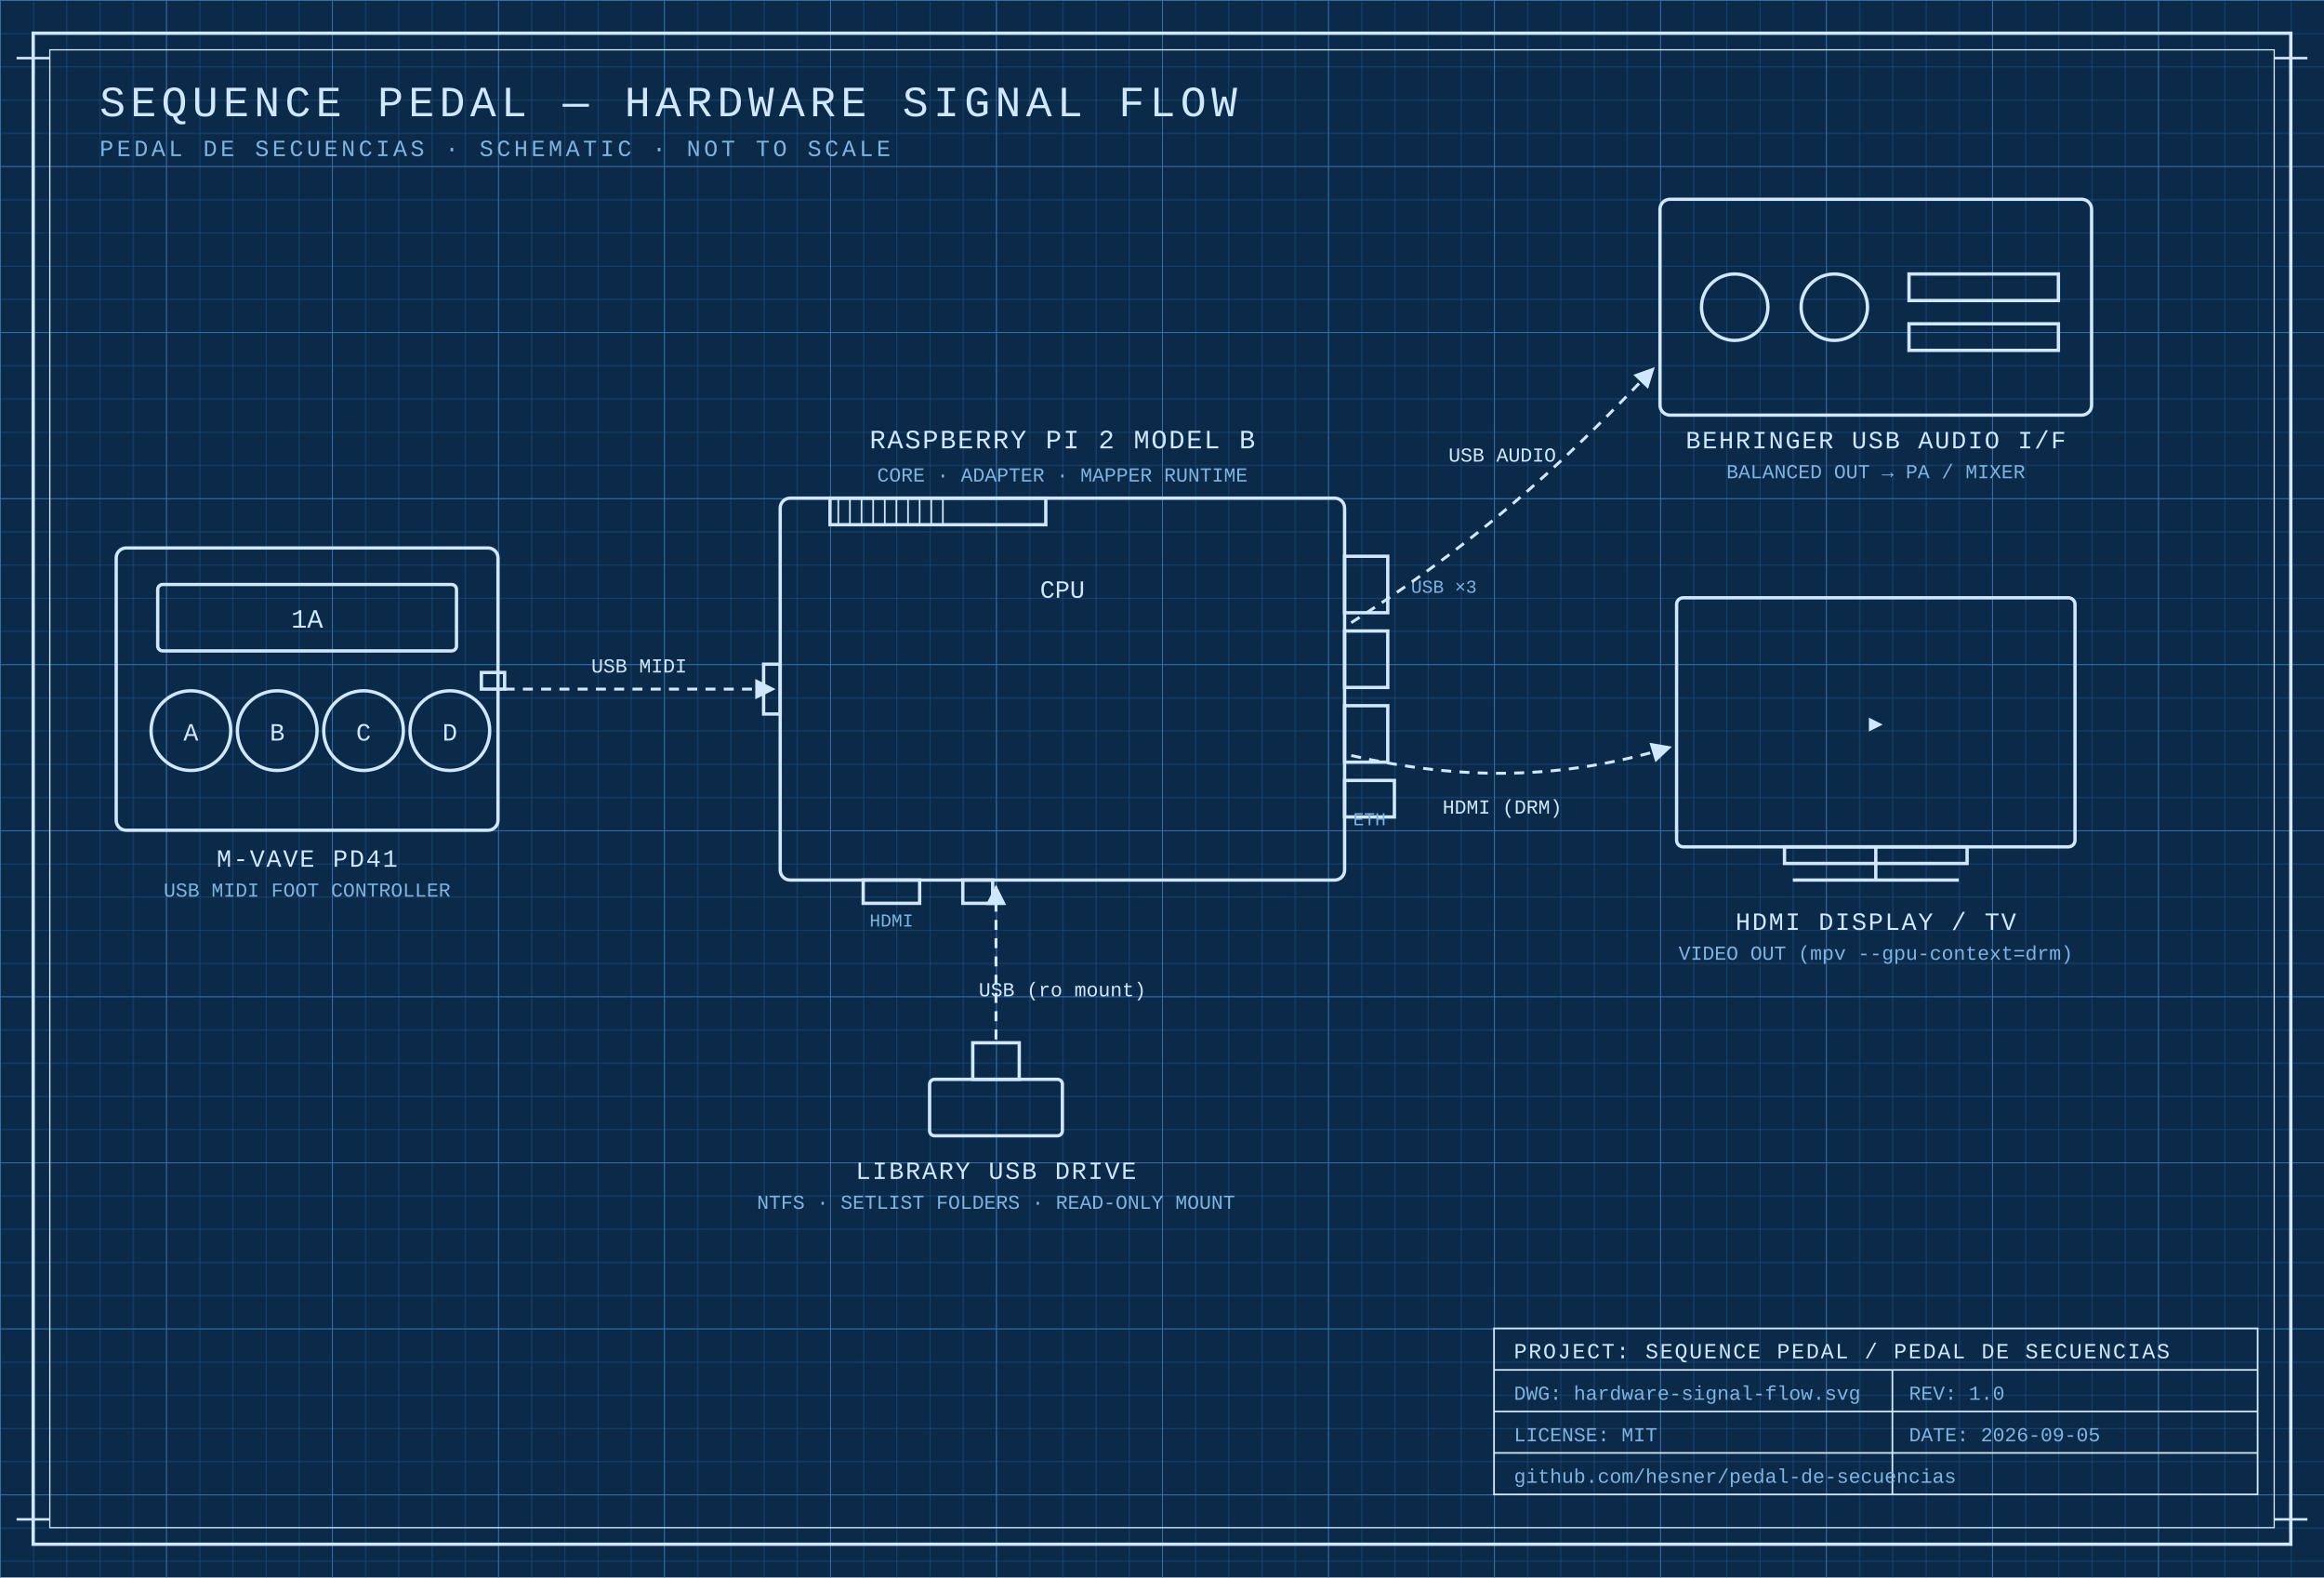
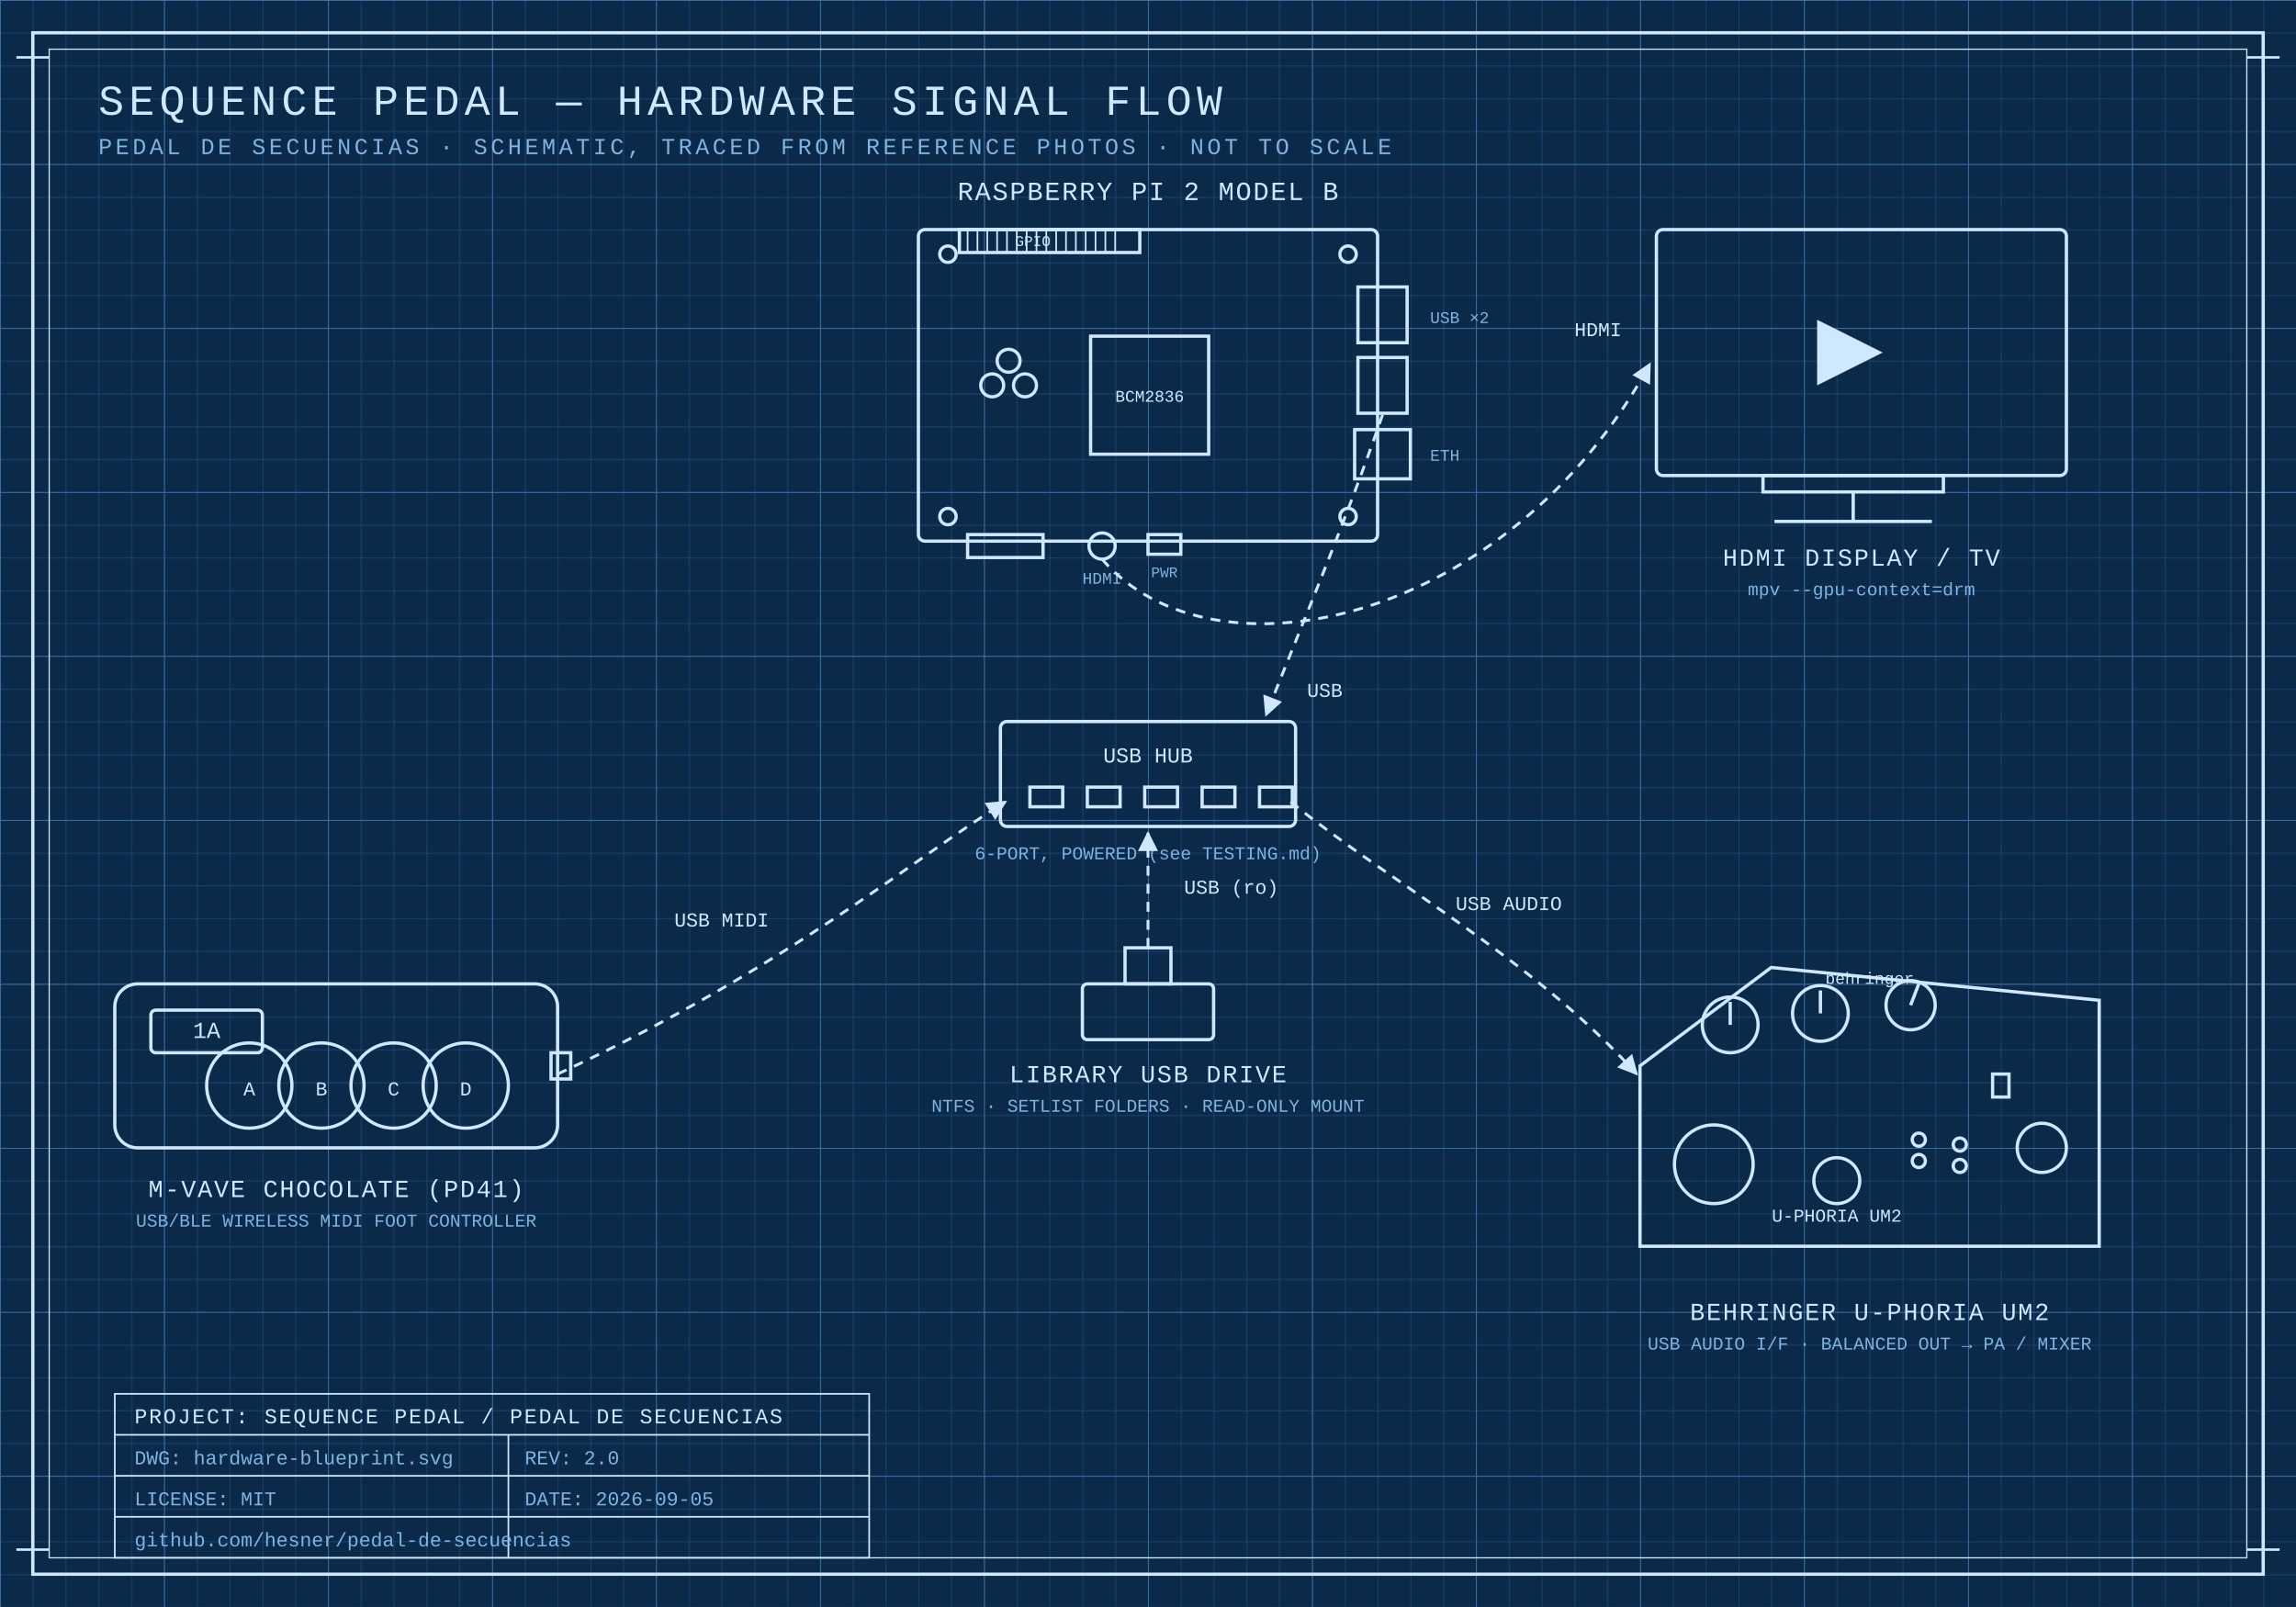
- <svg xmlns="http://www.w3.org/2000/svg" viewBox="0 0 1400 950" font-family="'Consolas','Courier New',monospace">
+ <svg xmlns="http://www.w3.org/2000/svg" viewBox="0 0 1400 980" font-family="'Consolas','Courier New',monospace">
  <defs>
    <pattern id="grid-minor" width="20" height="20" patternUnits="userSpaceOnUse">
      <path d="M 20 0 L 0 0 0 20" fill="none" stroke="#2a5a92" stroke-width="0.5" />
    </pattern>
    <pattern id="grid-major" width="100" height="100" patternUnits="userSpaceOnUse">
      <rect width="100" height="100" fill="url(#grid-minor)" />
      <path d="M 100 0 L 0 0 0 100" fill="none" stroke="#3d72ab" stroke-width="1" />
    </pattern>
    <marker id="arrow" viewBox="0 0 10 10" refX="9" refY="5" markerWidth="7" markerHeight="7" orient="auto-start-reverse">
      <path d="M 0 0 L 10 5 L 0 10 z" fill="#cfe8ff" />
    </marker>
  </defs>
-   <rect x="0" y="0" width="1400" height="950" fill="#0b2a4a" />
-   <rect x="0" y="0" width="1400" height="950" fill="url(#grid-major)" />
-   <rect x="20" y="20" width="1360" height="910" fill="none" stroke="#cfe8ff" stroke-width="2" />
-   <rect x="30" y="30" width="1340" height="890" fill="none" stroke="#cfe8ff" stroke-width="0.75" />
+   <rect x="0" y="0" width="1400" height="980" fill="#0b2a4a" />
+   <rect x="0" y="0" width="1400" height="980" fill="url(#grid-major)" />
+   <rect x="20" y="20" width="1360" height="940" fill="none" stroke="#cfe8ff" stroke-width="2" />
+   <rect x="30" y="30" width="1340" height="920" fill="none" stroke="#cfe8ff" stroke-width="0.75" />
  <g stroke="#cfe8ff" stroke-width="1.5">
    <line x1="10" y1="35" x2="30" y2="35" />
    <line x1="20" y1="25" x2="20" y2="45" />
    <line x1="1370" y1="35" x2="1390" y2="35" />
    <line x1="1380" y1="25" x2="1380" y2="45" />
-     <line x1="10" y1="915" x2="30" y2="915" />
-     <line x1="20" y1="905" x2="20" y2="925" />
-     <line x1="1370" y1="915" x2="1390" y2="915" />
-     <line x1="1380" y1="905" x2="1380" y2="925" />
+     <line x1="10" y1="945" x2="30" y2="945" />
+     <line x1="20" y1="935" x2="20" y2="955" />
+     <line x1="1370" y1="945" x2="1390" y2="945" />
+     <line x1="1380" y1="935" x2="1380" y2="955" />
  </g>
  <text x="60" y="70" fill="#cfe8ff" font-size="26" letter-spacing="3">SEQUENCE PEDAL — HARDWARE SIGNAL FLOW</text>
-   <text x="60" y="94" fill="#7fb3e0" font-size="14" letter-spacing="2">PEDAL DE SECUENCIAS · SCHEMATIC · NOT TO SCALE</text>
+   <text x="60" y="94" fill="#7fb3e0" font-size="14" letter-spacing="2">PEDAL DE SECUENCIAS · SCHEMATIC, TRACED FROM REFERENCE PHOTOS · NOT TO SCALE</text>
  <g stroke="#cfe8ff" stroke-width="2" fill="none">
-     <rect x="70" y="330" width="230" height="170" rx="6" />
-     <rect x="95" y="352" width="180" height="40" rx="3" />
-     <text x="185" y="378" fill="#cfe8ff" font-size="16" text-anchor="middle" stroke="none">1A</text>
-     <circle cx="115" cy="440" r="24" />
-     <circle cx="167" cy="440" r="24" />
-     <circle cx="219" cy="440" r="24" />
-     <circle cx="271" cy="440" r="24" />
-     <rect x="290" y="405" width="14" height="10" />
+     <rect x="560" y="140" width="280" height="190" rx="4" />
+     <rect x="585" y="140" width="110" height="14" />
+     <g stroke-width="1">
+       <line x1="590" y1="140" x2="590" y2="154" />
+       <line x1="596" y1="140" x2="596" y2="154" />
+       <line x1="602" y1="140" x2="602" y2="154" />
+       <line x1="608" y1="140" x2="608" y2="154" />
+       <line x1="614" y1="140" x2="614" y2="154" />
+       <line x1="620" y1="140" x2="620" y2="154" />
+       <line x1="626" y1="140" x2="626" y2="154" />
+       <line x1="632" y1="140" x2="632" y2="154" />
+       <line x1="638" y1="140" x2="638" y2="154" />
+       <line x1="644" y1="140" x2="644" y2="154" />
+       <line x1="650" y1="140" x2="650" y2="154" />
+       <line x1="656" y1="140" x2="656" y2="154" />
+       <line x1="662" y1="140" x2="662" y2="154" />
+       <line x1="668" y1="140" x2="668" y2="154" />
+       <line x1="674" y1="140" x2="674" y2="154" />
+       <line x1="680" y1="140" x2="680" y2="154" />
+     </g>
+     <rect x="665" y="205" width="72" height="72" />
+     <circle cx="615" cy="220" r="7" />
+     <circle cx="605" cy="235" r="7" />
+     <circle cx="625" cy="235" r="7" />
+     <rect x="828" y="175" width="30" height="34" />
+     <rect x="828" y="218" width="30" height="34" />
+     <rect x="826" y="262" width="34" height="30" />
+     <rect x="590" y="326" width="46" height="14" />
+     <circle cx="672" cy="333" r="8" />
+     <rect x="700" y="326" width="20" height="12" />
+     <circle cx="578" cy="155" r="5" />
+     <circle cx="822" cy="155" r="5" />
+     <circle cx="578" cy="315" r="5" />
+     <circle cx="822" cy="315" r="5" />
  </g>
-   <text x="115" y="446" fill="#cfe8ff" font-size="15" text-anchor="middle" stroke="none">A</text>
-   <text x="167" y="446" fill="#cfe8ff" font-size="15" text-anchor="middle" stroke="none">B</text>
-   <text x="219" y="446" fill="#cfe8ff" font-size="15" text-anchor="middle" stroke="none">C</text>
-   <text x="271" y="446" fill="#cfe8ff" font-size="15" text-anchor="middle" stroke="none">D</text>
-   <text x="185" y="522" fill="#cfe8ff" font-size="15" text-anchor="middle" letter-spacing="1">M-VAVE PD41</text>
-   <text x="185" y="540" fill="#7fb3e0" font-size="12" text-anchor="middle">USB MIDI FOOT CONTROLLER</text>
+   <text x="619" y="150" fill="#cfe8ff" font-size="9" stroke="none">GPIO</text>
+   <text x="701" y="245" fill="#cfe8ff" font-size="10" text-anchor="middle" stroke="none">BCM2836</text>
+   <text x="672" y="356" fill="#7fb3e0" font-size="10" text-anchor="middle" stroke="none">HDMI</text>
+   <text x="710" y="352" fill="#7fb3e0" font-size="9" text-anchor="middle" stroke="none">PWR</text>
+   <text x="700" y="122" fill="#cfe8ff" font-size="16" text-anchor="middle" letter-spacing="1">RASPBERRY PI 2 MODEL B</text>
+   <text x="872" y="197" fill="#7fb3e0" font-size="10">USB ×2</text>
+   <text x="872" y="281" fill="#7fb3e0" font-size="10">ETH</text>
  <g stroke="#cfe8ff" stroke-width="2" fill="none">
-     <rect x="470" y="300" width="340" height="230" rx="6" />
-     <g>
-       <rect x="500" y="300" width="130" height="16" />
-       <line x1="505" y1="300" x2="505" y2="316" stroke-width="1" />
-       <line x1="512" y1="300" x2="512" y2="316" stroke-width="1" />
-       <line x1="519" y1="300" x2="519" y2="316" stroke-width="1" />
-       <line x1="526" y1="300" x2="526" y2="316" stroke-width="1" />
-       <line x1="533" y1="300" x2="533" y2="316" stroke-width="1" />
-       <line x1="540" y1="300" x2="540" y2="316" stroke-width="1" />
-       <line x1="547" y1="300" x2="547" y2="316" stroke-width="1" />
-       <line x1="554" y1="300" x2="554" y2="316" stroke-width="1" />
-       <line x1="561" y1="300" x2="561" y2="316" stroke-width="1" />
-       <line x1="568" y1="300" x2="568" y2="316" stroke-width="1" />
-     </g>
-     <rect x="460" y="400" width="10" height="30" />
-     <rect x="810" y="335" width="26" height="34" />
-     <rect x="810" y="380" width="26" height="34" />
-     <rect x="810" y="425" width="26" height="34" />
-     <rect x="520" y="530" width="34" height="14" />
-     <rect x="580" y="530" width="18" height="14" />
-     <rect x="810" y="470" width="30" height="22" />
+     <rect x="1010" y="140" width="250" height="150" rx="4" />
+     <rect x="1075" y="290" width="110" height="10" />
+     <line x1="1130" y1="300" x2="1130" y2="318" />
+     <line x1="1082" y1="318" x2="1178" y2="318" />
  </g>
-   <text x="640" y="360" fill="#cfe8ff" font-size="15" text-anchor="middle" stroke="none">CPU</text>
-   <text x="640" y="270" fill="#cfe8ff" font-size="16" text-anchor="middle" letter-spacing="1">RASPBERRY PI 2 MODEL B</text>
-   <text x="640" y="290" fill="#7fb3e0" font-size="12" text-anchor="middle">CORE · ADAPTER · MAPPER RUNTIME</text>
-   <text x="850" y="357" fill="#7fb3e0" font-size="11">USB ×3</text>
-   <text x="537" y="558" fill="#7fb3e0" font-size="11" text-anchor="middle">HDMI</text>
-   <text x="825" y="497" fill="#7fb3e0" font-size="11" text-anchor="middle">ETH</text>
+   <polygon points="1108,195 1108,235 1148,215" fill="#cfe8ff" stroke="none" />
+   <text x="1135" y="345" fill="#cfe8ff" font-size="15" text-anchor="middle" letter-spacing="1">HDMI DISPLAY / TV</text>
+   <text x="1135" y="363" fill="#7fb3e0" font-size="11" text-anchor="middle">mpv --gpu-context=drm</text>
  <g stroke="#cfe8ff" stroke-width="2" fill="none">
-     <rect x="1000" y="120" width="260" height="130" rx="6" />
-     <circle cx="1045" cy="185" r="20" />
-     <circle cx="1105" cy="185" r="20" />
-     <rect x="1150" y="165" width="90" height="16" />
-     <rect x="1150" y="195" width="90" height="16" />
+     <rect x="610" y="440" width="180" height="64" rx="4" />
+     <rect x="628" y="480" width="20" height="12" />
+     <rect x="663" y="480" width="20" height="12" />
+     <rect x="698" y="480" width="20" height="12" />
+     <rect x="733" y="480" width="20" height="12" />
+     <rect x="768" y="480" width="20" height="12" />
  </g>
-   <text x="1130" y="270" fill="#cfe8ff" font-size="15" text-anchor="middle" letter-spacing="1">BEHRINGER USB AUDIO I/F</text>
-   <text x="1130" y="288" fill="#7fb3e0" font-size="12" text-anchor="middle">BALANCED OUT → PA / MIXER</text>
+   <text x="700" y="465" fill="#cfe8ff" font-size="13" text-anchor="middle" stroke="none">USB HUB</text>
+   <text x="700" y="524" fill="#7fb3e0" font-size="11" text-anchor="middle">6-PORT, POWERED (see TESTING.md)</text>
  <g stroke="#cfe8ff" stroke-width="2" fill="none">
-     <rect x="1010" y="360" width="240" height="150" rx="4" />
-     <rect x="1075" y="510" width="110" height="10" />
-     <line x1="1130" y1="510" x2="1130" y2="530" />
-     <line x1="1080" y1="530" x2="1180" y2="530" />
+     <rect x="70" y="600" width="270" height="100" rx="14" />
+     <rect x="92" y="616" width="68" height="26" rx="3" />
+     <circle cx="196" cy="662" r="26" />
+     <circle cx="240" cy="662" r="26" />
+     <circle cx="284" cy="662" r="26" />
+     <circle cx="152" cy="662" r="26" />
+     <rect x="336" y="642" width="12" height="16" />
  </g>
-   <text x="1130" y="440" fill="#cfe8ff" font-size="14" text-anchor="middle" stroke="none">▶</text>
-   <text x="1130" y="560" fill="#cfe8ff" font-size="15" text-anchor="middle" letter-spacing="1">HDMI DISPLAY / TV</text>
-   <text x="1130" y="578" fill="#7fb3e0" font-size="12" text-anchor="middle">VIDEO OUT (mpv --gpu-context=drm)</text>
+   <text x="126" y="633" fill="#cfe8ff" font-size="14" text-anchor="middle" stroke="none">1A</text>
+   <text x="152" y="668" fill="#cfe8ff" font-size="12" text-anchor="middle" stroke="none">A</text>
+   <text x="196" y="668" fill="#cfe8ff" font-size="12" text-anchor="middle" stroke="none">B</text>
+   <text x="240" y="668" fill="#cfe8ff" font-size="12" text-anchor="middle" stroke="none">C</text>
+   <text x="284" y="668" fill="#cfe8ff" font-size="12" text-anchor="middle" stroke="none">D</text>
+   <text x="205" y="730" fill="#cfe8ff" font-size="15" text-anchor="middle" letter-spacing="1">M-VAVE CHOCOLATE (PD41)</text>
+   <text x="205" y="748" fill="#7fb3e0" font-size="11" text-anchor="middle">USB/BLE WIRELESS MIDI FOOT CONTROLLER</text>
  <g stroke="#cfe8ff" stroke-width="2" fill="none">
-     <rect x="560" y="650" width="80" height="34" rx="3" />
-     <rect x="586" y="628" width="28" height="22" />
+     <rect x="660" y="600" width="80" height="34" rx="3" />
+     <rect x="686" y="578" width="28" height="22" />
  </g>
-   <text x="600" y="710" fill="#cfe8ff" font-size="15" text-anchor="middle" letter-spacing="1">LIBRARY USB DRIVE</text>
-   <text x="600" y="728" fill="#7fb3e0" font-size="12" text-anchor="middle">NTFS · SETLIST FOLDERS · READ-ONLY MOUNT</text>
+   <text x="700" y="660" fill="#cfe8ff" font-size="15" text-anchor="middle" letter-spacing="1">LIBRARY USB DRIVE</text>
+   <text x="700" y="678" fill="#7fb3e0" font-size="11" text-anchor="middle">NTFS · SETLIST FOLDERS · READ-ONLY MOUNT</text>
+   <g stroke="#cfe8ff" stroke-width="2" fill="none">
+     <path d="M1000,650 L1000,760 L1280,760 L1280,610 L1080,590 Z" />
+     <circle cx="1055" cy="625" r="17" />
+     <circle cx="1110" cy="618" r="17" />
+     <circle cx="1165" cy="613" r="15" />
+     <line x1="1055" y1="625" x2="1055" y2="611" />
+     <line x1="1110" y1="618" x2="1110" y2="604" />
+     <line x1="1165" y1="613" x2="1170" y2="600" />
+     <circle cx="1045" cy="710" r="24" />
+     <circle cx="1120" cy="720" r="14" />
+     <circle cx="1245" cy="700" r="15" />
+     <circle cx="1170" cy="695" r="4" />
+     <circle cx="1170" cy="708" r="4" />
+     <circle cx="1195" cy="698" r="4" />
+     <circle cx="1195" cy="711" r="4" />
+     <rect x="1215" y="655" width="10" height="14" />
+   </g>
+   <text x="1140" y="600" fill="#cfe8ff" font-size="10" text-anchor="middle" stroke="none">behringer</text>
+   <text x="1120" y="745" fill="#cfe8ff" font-size="11" text-anchor="middle" stroke="none">U-PHORIA UM2</text>
+   <text x="1140" y="805" fill="#cfe8ff" font-size="15" text-anchor="middle" letter-spacing="1">BEHRINGER U-PHORIA UM2</text>
+   <text x="1140" y="823" fill="#7fb3e0" font-size="11" text-anchor="middle">USB AUDIO I/F · BALANCED OUT → PA / MIXER</text>
  <g stroke="#cfe8ff" stroke-width="1.75" stroke-dasharray="6 5" fill="none" marker-end="url(#arrow)">
-     <path d="M304,415 H466" />
-     <path d="M814,375 C900,320 950,270 996,222" />
-     <path d="M814,455 C880,470 940,470 1006,450" />
-     <path d="M600,626 V534" />
+     <path d="M843,253 C820,320 790,390 772,436" />
+     <path d="M672,341 C740,420 920,380 1006,222" />
+     <path d="M340,655 C480,590 555,525 613,489" />
+     <path d="M700,578 V508" />
+     <path d="M787,489 C850,540 935,585 998,655" />
  </g>
-   <text x="385" y="405" fill="#cfe8ff" font-size="12" text-anchor="middle">USB MIDI</text>
-   <text x="905" y="278" fill="#cfe8ff" font-size="12" text-anchor="middle">USB AUDIO</text>
-   <text x="905" y="490" fill="#cfe8ff" font-size="12" text-anchor="middle">HDMI (DRM)</text>
-   <text x="640" y="600" fill="#cfe8ff" font-size="12" text-anchor="middle">USB (ro mount)</text>
+   <text x="797" y="425" fill="#cfe8ff" font-size="12">USB</text>
+   <text x="960" y="205" fill="#cfe8ff" font-size="12">HDMI</text>
+   <text x="440" y="565" fill="#cfe8ff" font-size="12" text-anchor="middle">USB MIDI</text>
+   <text x="722" y="545" fill="#cfe8ff" font-size="12">USB (ro)</text>
+   <text x="920" y="555" fill="#cfe8ff" font-size="12" text-anchor="middle">USB AUDIO</text>
  <g stroke="#cfe8ff" stroke-width="1" fill="none">
-     <rect x="900" y="800" width="460" height="100" />
-     <line x1="900" y1="825" x2="1360" y2="825" />
-     <line x1="900" y1="850" x2="1360" y2="850" />
-     <line x1="900" y1="875" x2="1360" y2="875" />
-     <line x1="1140" y1="825" x2="1140" y2="900" />
+     <rect x="70" y="850" width="460" height="100" />
+     <line x1="70" y1="875" x2="530" y2="875" />
+     <line x1="70" y1="900" x2="530" y2="900" />
+     <line x1="70" y1="925" x2="530" y2="925" />
+     <line x1="310" y1="875" x2="310" y2="950" />
  </g>
-   <text x="912" y="818" fill="#cfe8ff" font-size="13" letter-spacing="1">PROJECT: SEQUENCE PEDAL / PEDAL DE SECUENCIAS</text>
-   <text x="912" y="843" fill="#7fb3e0" font-size="12">DWG: hardware-signal-flow.svg</text>
-   <text x="1150" y="843" fill="#7fb3e0" font-size="12">REV: 1.0</text>
-   <text x="912" y="868" fill="#7fb3e0" font-size="12">LICENSE: MIT</text>
-   <text x="1150" y="868" fill="#7fb3e0" font-size="12">DATE: 2026-09-05</text>
-   <text x="912" y="893" fill="#7fb3e0" font-size="12">github.com/hesner/pedal-de-secuencias</text>
+   <text x="82" y="868" fill="#cfe8ff" font-size="13" letter-spacing="1">PROJECT: SEQUENCE PEDAL / PEDAL DE SECUENCIAS</text>
+   <text x="82" y="893" fill="#7fb3e0" font-size="12">DWG: hardware-blueprint.svg</text>
+   <text x="320" y="893" fill="#7fb3e0" font-size="12">REV: 2.0</text>
+   <text x="82" y="918" fill="#7fb3e0" font-size="12">LICENSE: MIT</text>
+   <text x="320" y="918" fill="#7fb3e0" font-size="12">DATE: 2026-09-05</text>
+   <text x="82" y="943" fill="#7fb3e0" font-size="12">github.com/hesner/pedal-de-secuencias</text>
</svg>
